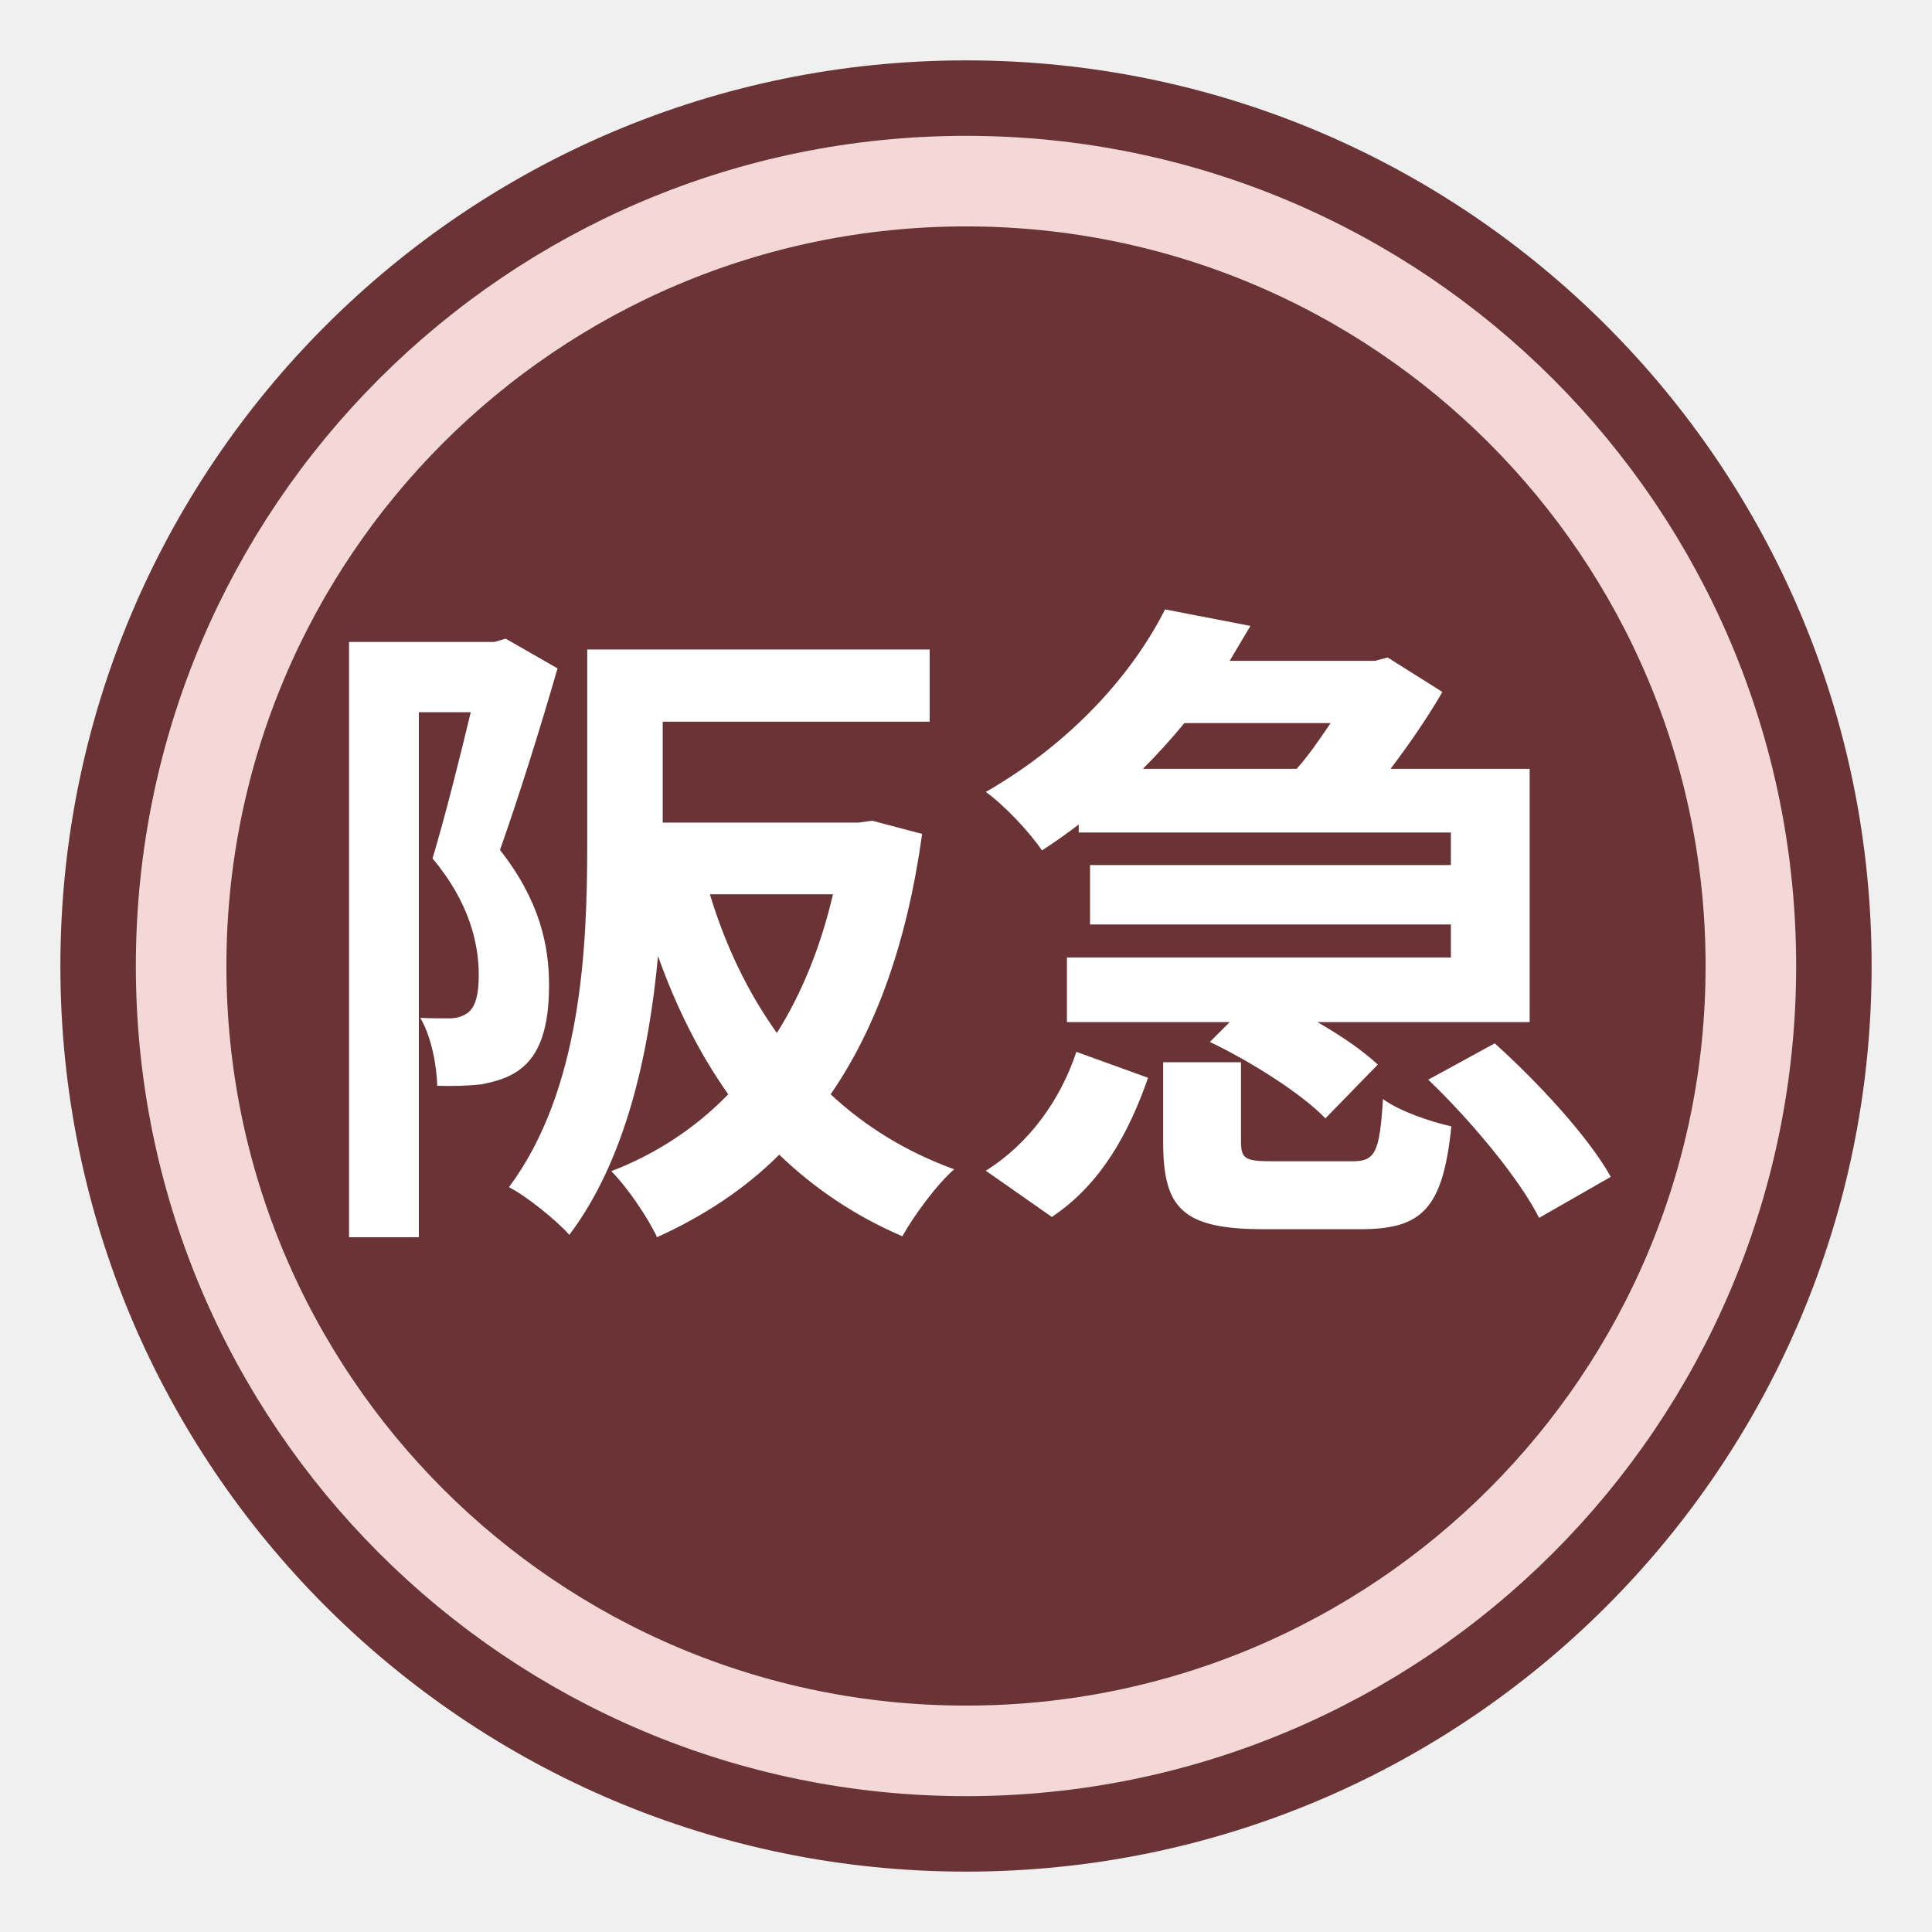
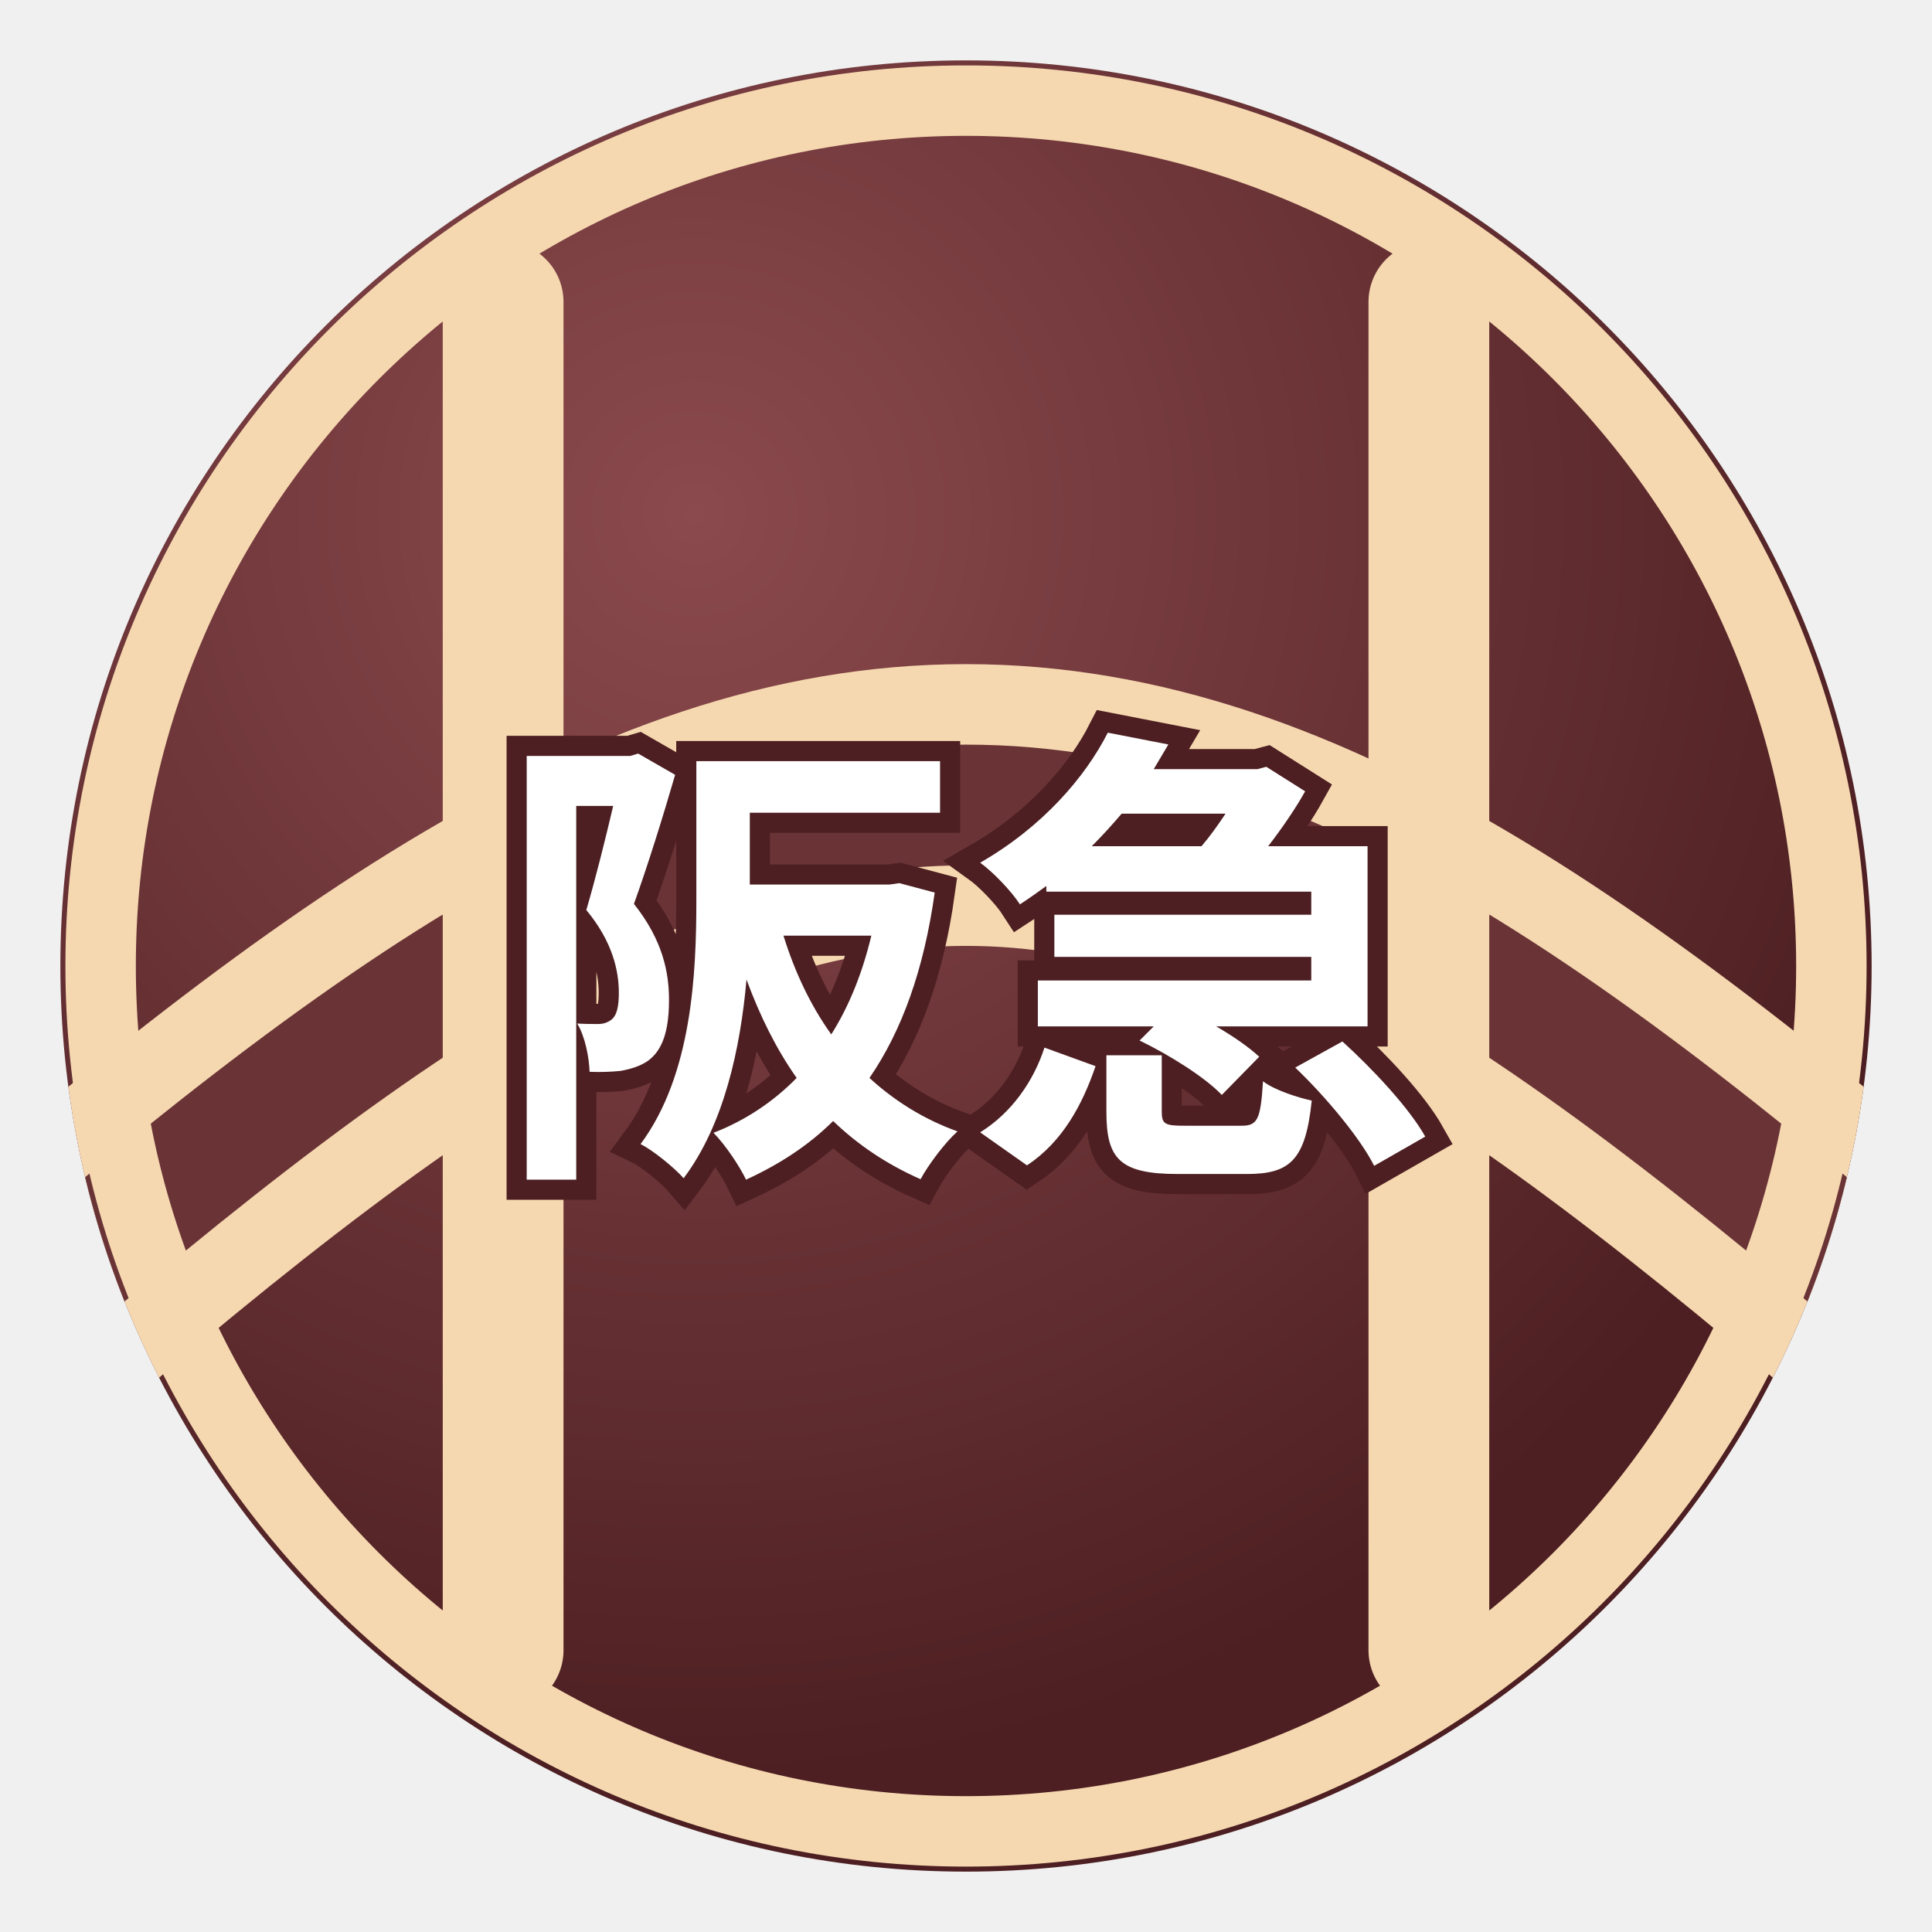
- <svg xmlns="http://www.w3.org/2000/svg" width="192" height="192" viewBox="0 0 64 64">
-   <circle cx="32" cy="32" r="30" fill="#6a3437" />
-   <circle cx="32" cy="32" r="26" fill="none" stroke="#f4d7d7" stroke-width="3" />
-   <text x="32" y="39" text-anchor="middle" font-family="'Noto Sans JP','Yu Gothic',sans-serif" font-size="22" font-weight="700" fill="#ffffff">阪急</text>
+ <svg xmlns="http://www.w3.org/2000/svg" width="192" height="192" viewBox="0 0 192 192">
+   <defs>
+     <radialGradient id="bg" cx="35%" cy="25%" r="70%">
+       <stop offset="0" stop-color="#8b4a4d" />
+       <stop offset="1" stop-color="#4d1f22" />
+     </radialGradient>
+     <clipPath id="clip">
+       <circle cx="96" cy="96" r="90" />
+     </clipPath>
+   </defs>
+   <circle cx="96" cy="96" r="90" fill="url(#bg)" />
+   <g clip-path="url(#clip)">
+     <path d="M-8 139 C34 102 64 80 96 80 C128 80 158 102 200 139" fill="none" stroke="#f6d8b0" stroke-width="28" stroke-linecap="round" />
+     <path d="M-8 139 C34 102 64 80 96 80 C128 80 158 102 200 139" fill="none" stroke="#6a3437" stroke-width="12" stroke-linecap="round" />
+     <path d="M50 30 L50 164 M142 30 L142 164" stroke="#f6d8b0" stroke-width="12" stroke-linecap="round" />
+   </g>
+   <circle cx="96" cy="96" r="86" fill="none" stroke="#f6d8b0" stroke-width="7" />
+   <text x="96" y="113" text-anchor="middle" font-family="'Noto Sans JP','Yu Gothic',sans-serif" font-size="47" font-weight="800" fill="#ffffff" paint-order="stroke" stroke="#4d1f22" stroke-width="4">阪急</text>
</svg>
